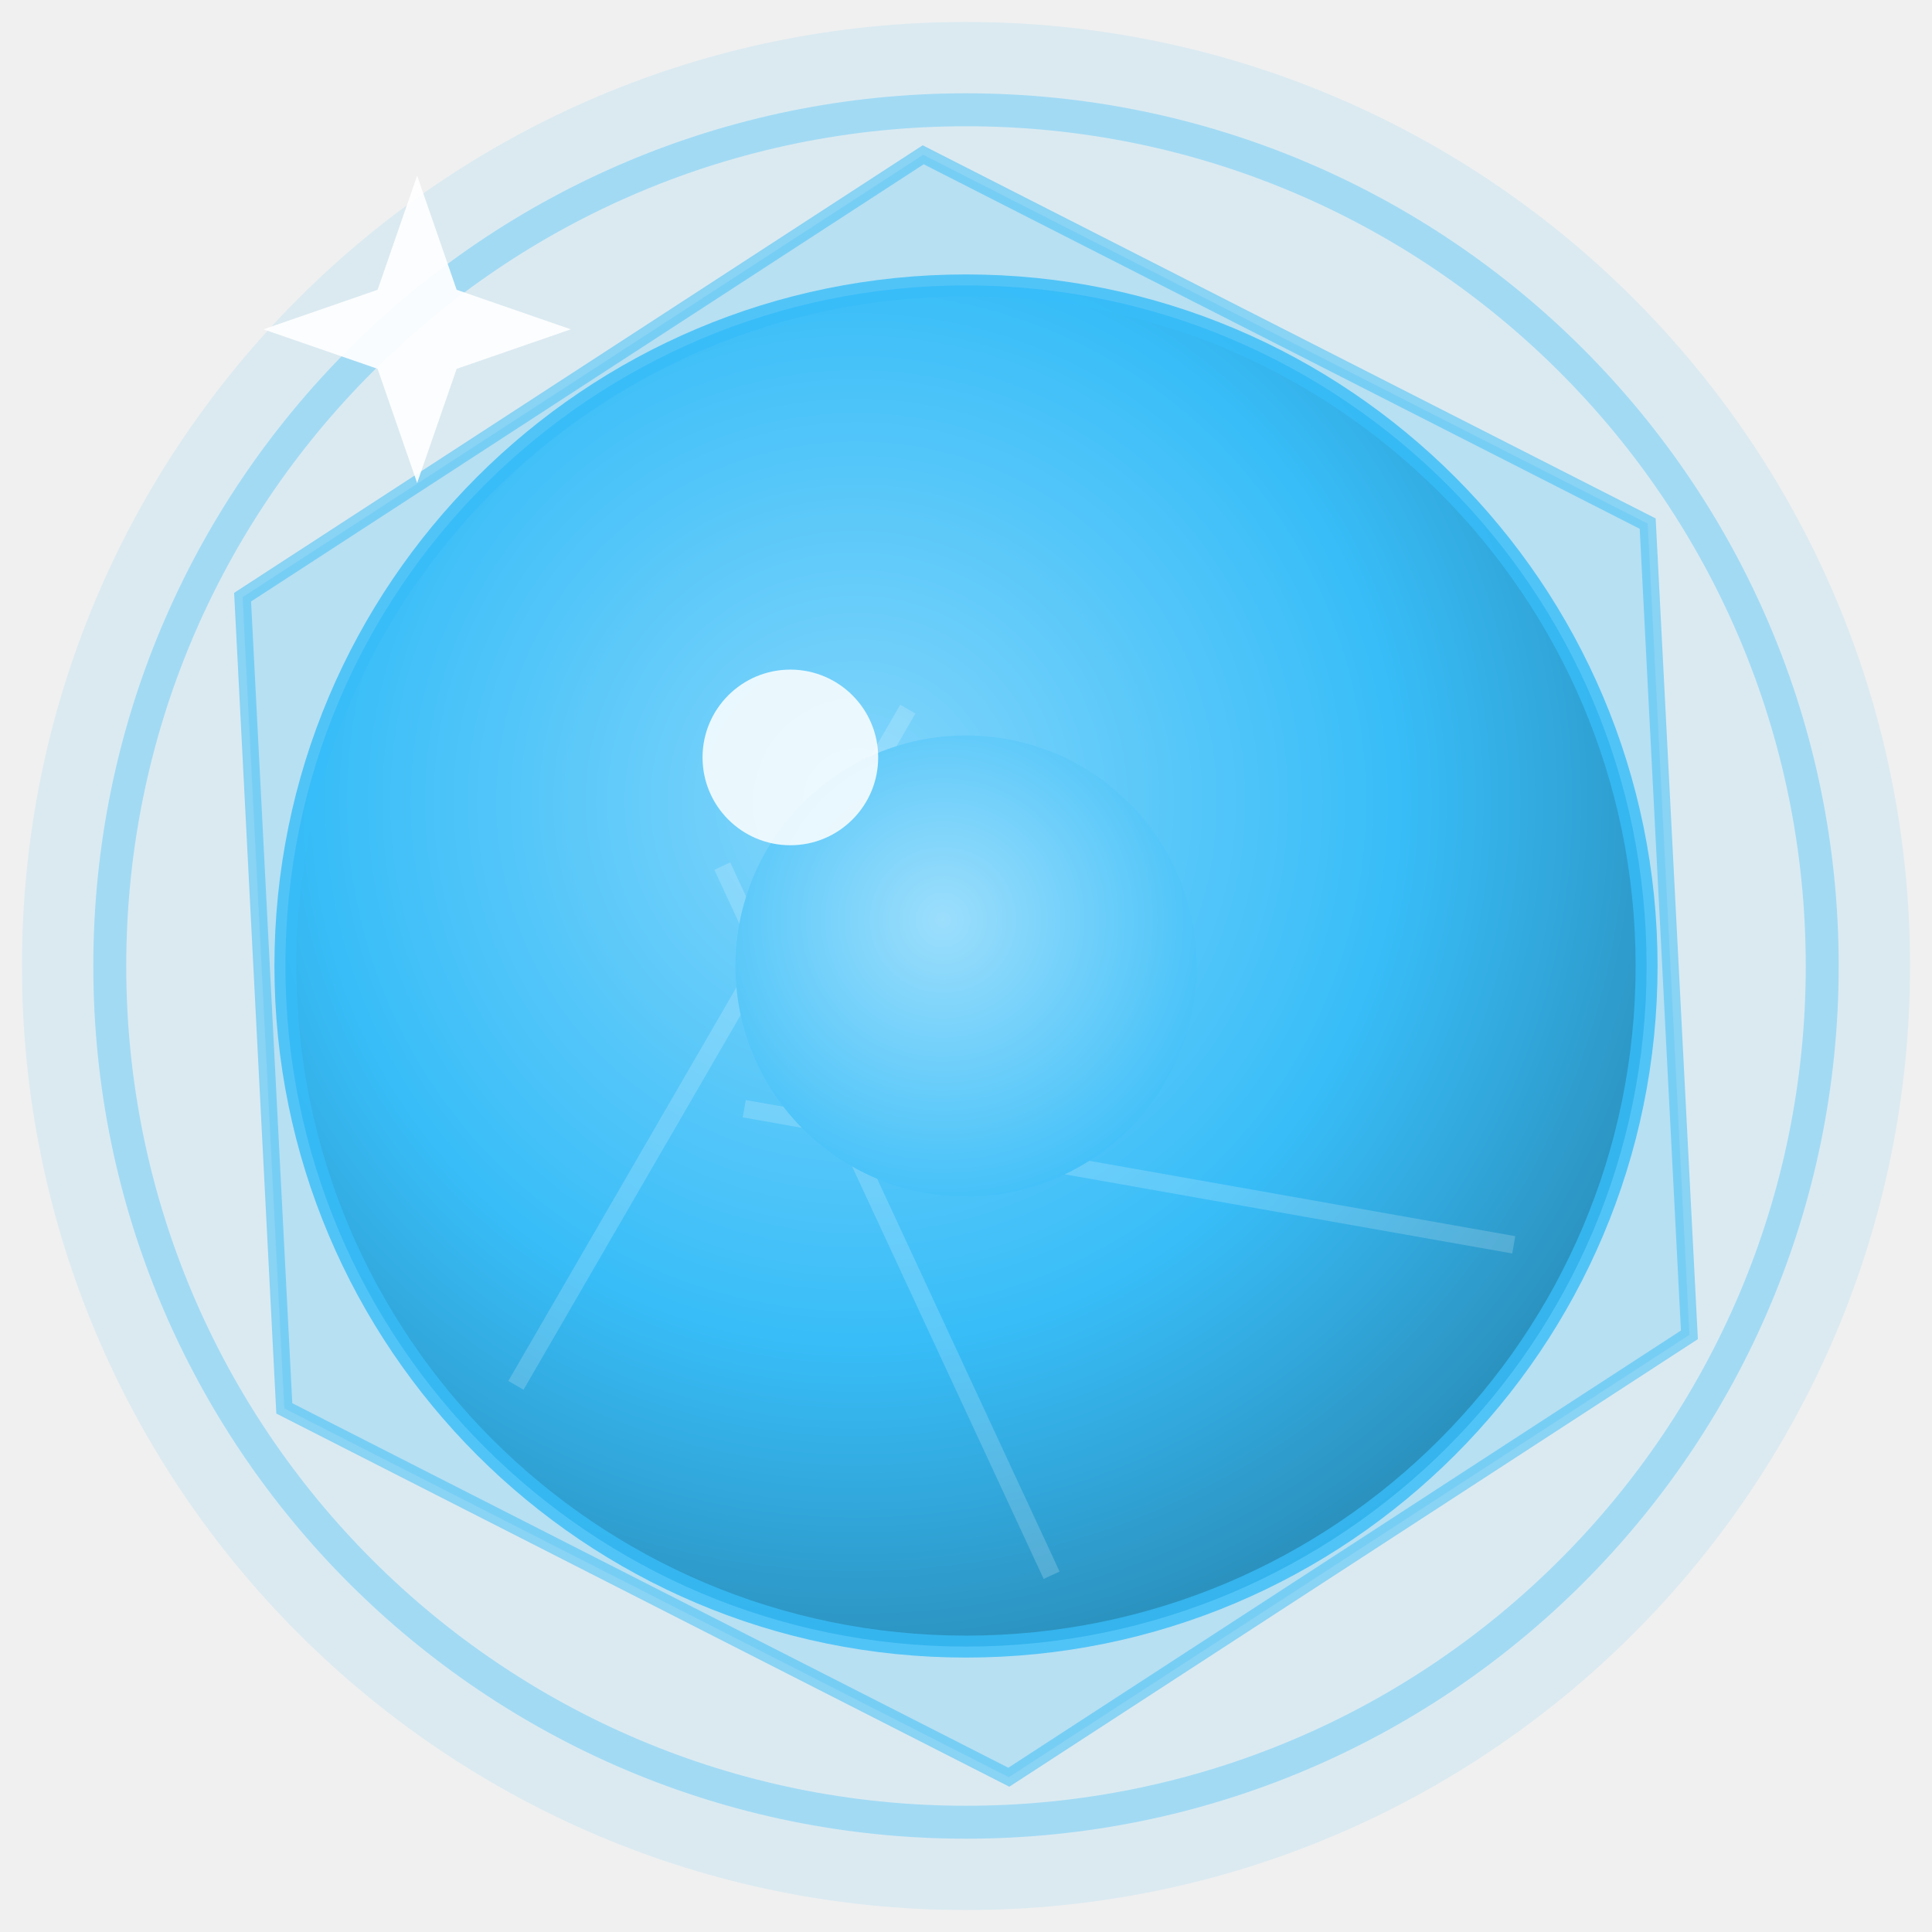
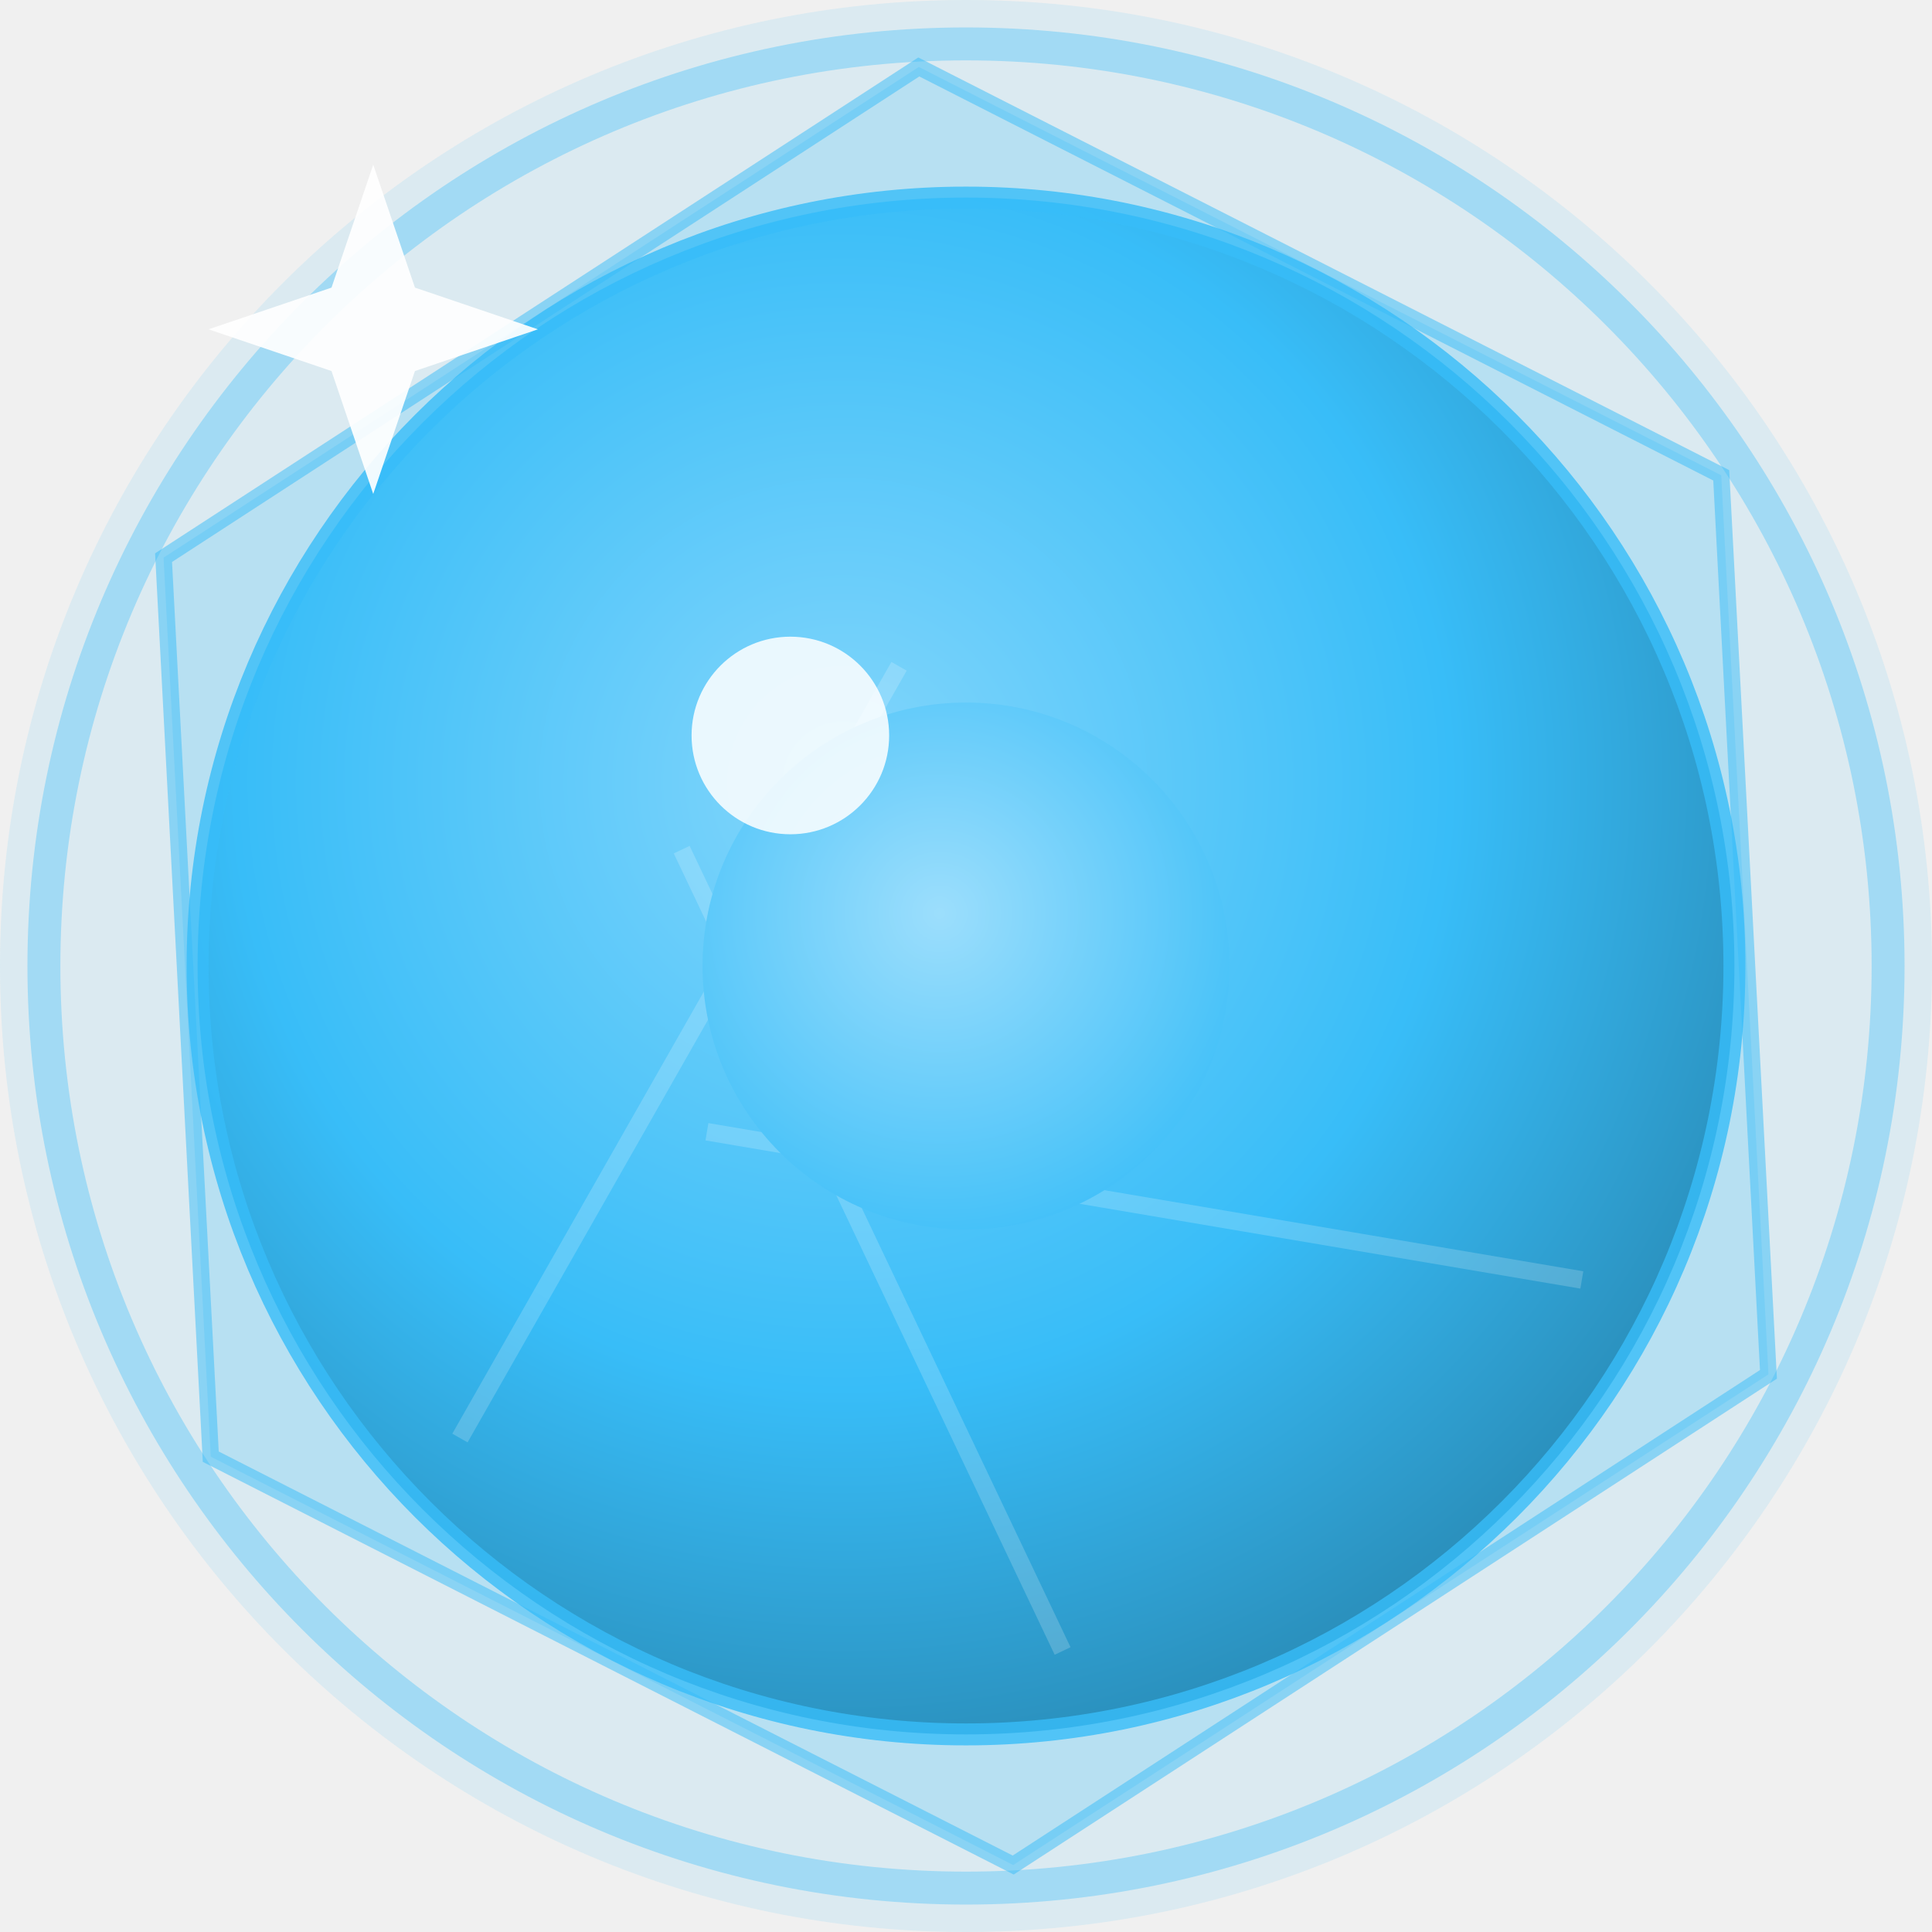
<svg xmlns="http://www.w3.org/2000/svg" width="176" height="176" viewBox="0 0 176 176">
  <defs>
    <radialGradient id="orb" cx="42%" cy="38%" r="72%">
      <stop offset="0%" stop-color="#84D6FB" />
      <stop offset="55%" stop-color="#38BDF8" />
      <stop offset="100%" stop-color="#2681A9" />
    </radialGradient>
    <radialGradient id="core" cx="45%" cy="40%" r="70%">
      <stop offset="0%" stop-color="#9CDEFC" />
      <stop offset="100%" stop-color="#38BDF8" />
    </radialGradient>
  </defs>
-   <circle cx="88" cy="88" r="86" fill="#38BDF8" opacity="0.12" />
-   <circle cx="88" cy="88" r="78" fill="none" stroke="#38BDF8" stroke-opacity="0.35" stroke-width="3" />
-   <polygon points="153.9,121.6 91.9,161.9 25.9,128.3 22.1,54.4 84.1,14.1 150.1,47.7" fill="#38BDF8" fill-opacity="0.22" stroke="#38BDF8" stroke-opacity="0.5" stroke-width="1.5" />
-   <polygon points="139.1,70.4 128.8,123.4 77.7,141.0 36.9,105.6 47.2,52.6 98.3,35.0" fill="#38BDF8" fill-opacity="0.10" stroke="#38BDF8" stroke-opacity="0.3" stroke-width="1" />
-   <circle cx="88" cy="88" r="62" fill="url(#orb)" stroke="#38BDF8" stroke-opacity="0.8" stroke-width="2" />
-   <line x1="137.9" y1="113.4" x2="67.8" y2="101.0" stroke="#FFFFFF" stroke-opacity="0.18" stroke-width="1.6" />
-   <line x1="95.8" y1="143.5" x2="65.8" y2="78.9" stroke="#FFFFFF" stroke-opacity="0.18" stroke-width="1.6" />
-   <line x1="47.0" y1="126.2" x2="82.7" y2="64.6" stroke="#FFFFFF" stroke-opacity="0.18" stroke-width="1.6" />
-   <circle cx="88" cy="88" r="21" fill="url(#core)" />
-   <circle cx="72" cy="69" r="8" fill="#FFFFFF" opacity="0.85" />
-   <path d="M52.0,30.0L41.6,33.6L38.0,44.0L34.4,33.6L24.0,30.0L34.4,26.4L38.0,16.0L41.6,26.4Z" fill="#FFFFFF" opacity="0.92" />
+   <circle cx="88" cy="88" r="88" fill="#38BDF8" opacity="0.12" />
+   <circle cx="88" cy="88" r="84" fill="none" stroke="#38BDF8" stroke-opacity="0.35" stroke-width="3" />
+   <polygon points="161.1,125.2 92.3,169.9 19.2,132.7 14.9,50.8 83.7,6.1 156.8,43.3" fill="#38BDF8" fill-opacity="0.22" stroke="#38BDF8" stroke-opacity="0.5" stroke-width="1.5" />
+   <polygon points="144.7,68.5 133.3,127.4 76.6,146.9 31.3,107.5 42.7,48.6 99.4,29.1" fill="#38BDF8" fill-opacity="0.10" stroke="#38BDF8" stroke-opacity="0.3" stroke-width="1" />
+   <circle cx="88" cy="88" r="70" fill="url(#orb)" stroke="#38BDF8" stroke-opacity="0.8" stroke-width="2" />
+   <line x1="144.1" y1="116.6" x2="64.4" y2="103.1" stroke="#FFFFFF" stroke-opacity="0.18" stroke-width="1.6" />
+   <line x1="96.8" y1="150.4" x2="62.1" y2="77.4" stroke="#FFFFFF" stroke-opacity="0.18" stroke-width="1.6" />
+   <line x1="41.9" y1="131.0" x2="81.9" y2="60.7" stroke="#FFFFFF" stroke-opacity="0.18" stroke-width="1.6" />
+   <circle cx="88" cy="88" r="24" fill="url(#core)" />
+   <circle cx="72" cy="67" r="9" fill="#FFFFFF" opacity="0.85" />
+   <path d="M49.0,30.0L37.8,33.8L34.0,45.0L30.2,33.8L19.0,30.0L30.2,26.2L34.0,15.0L37.8,26.2Z" fill="#FFFFFF" opacity="0.92" />
</svg>
